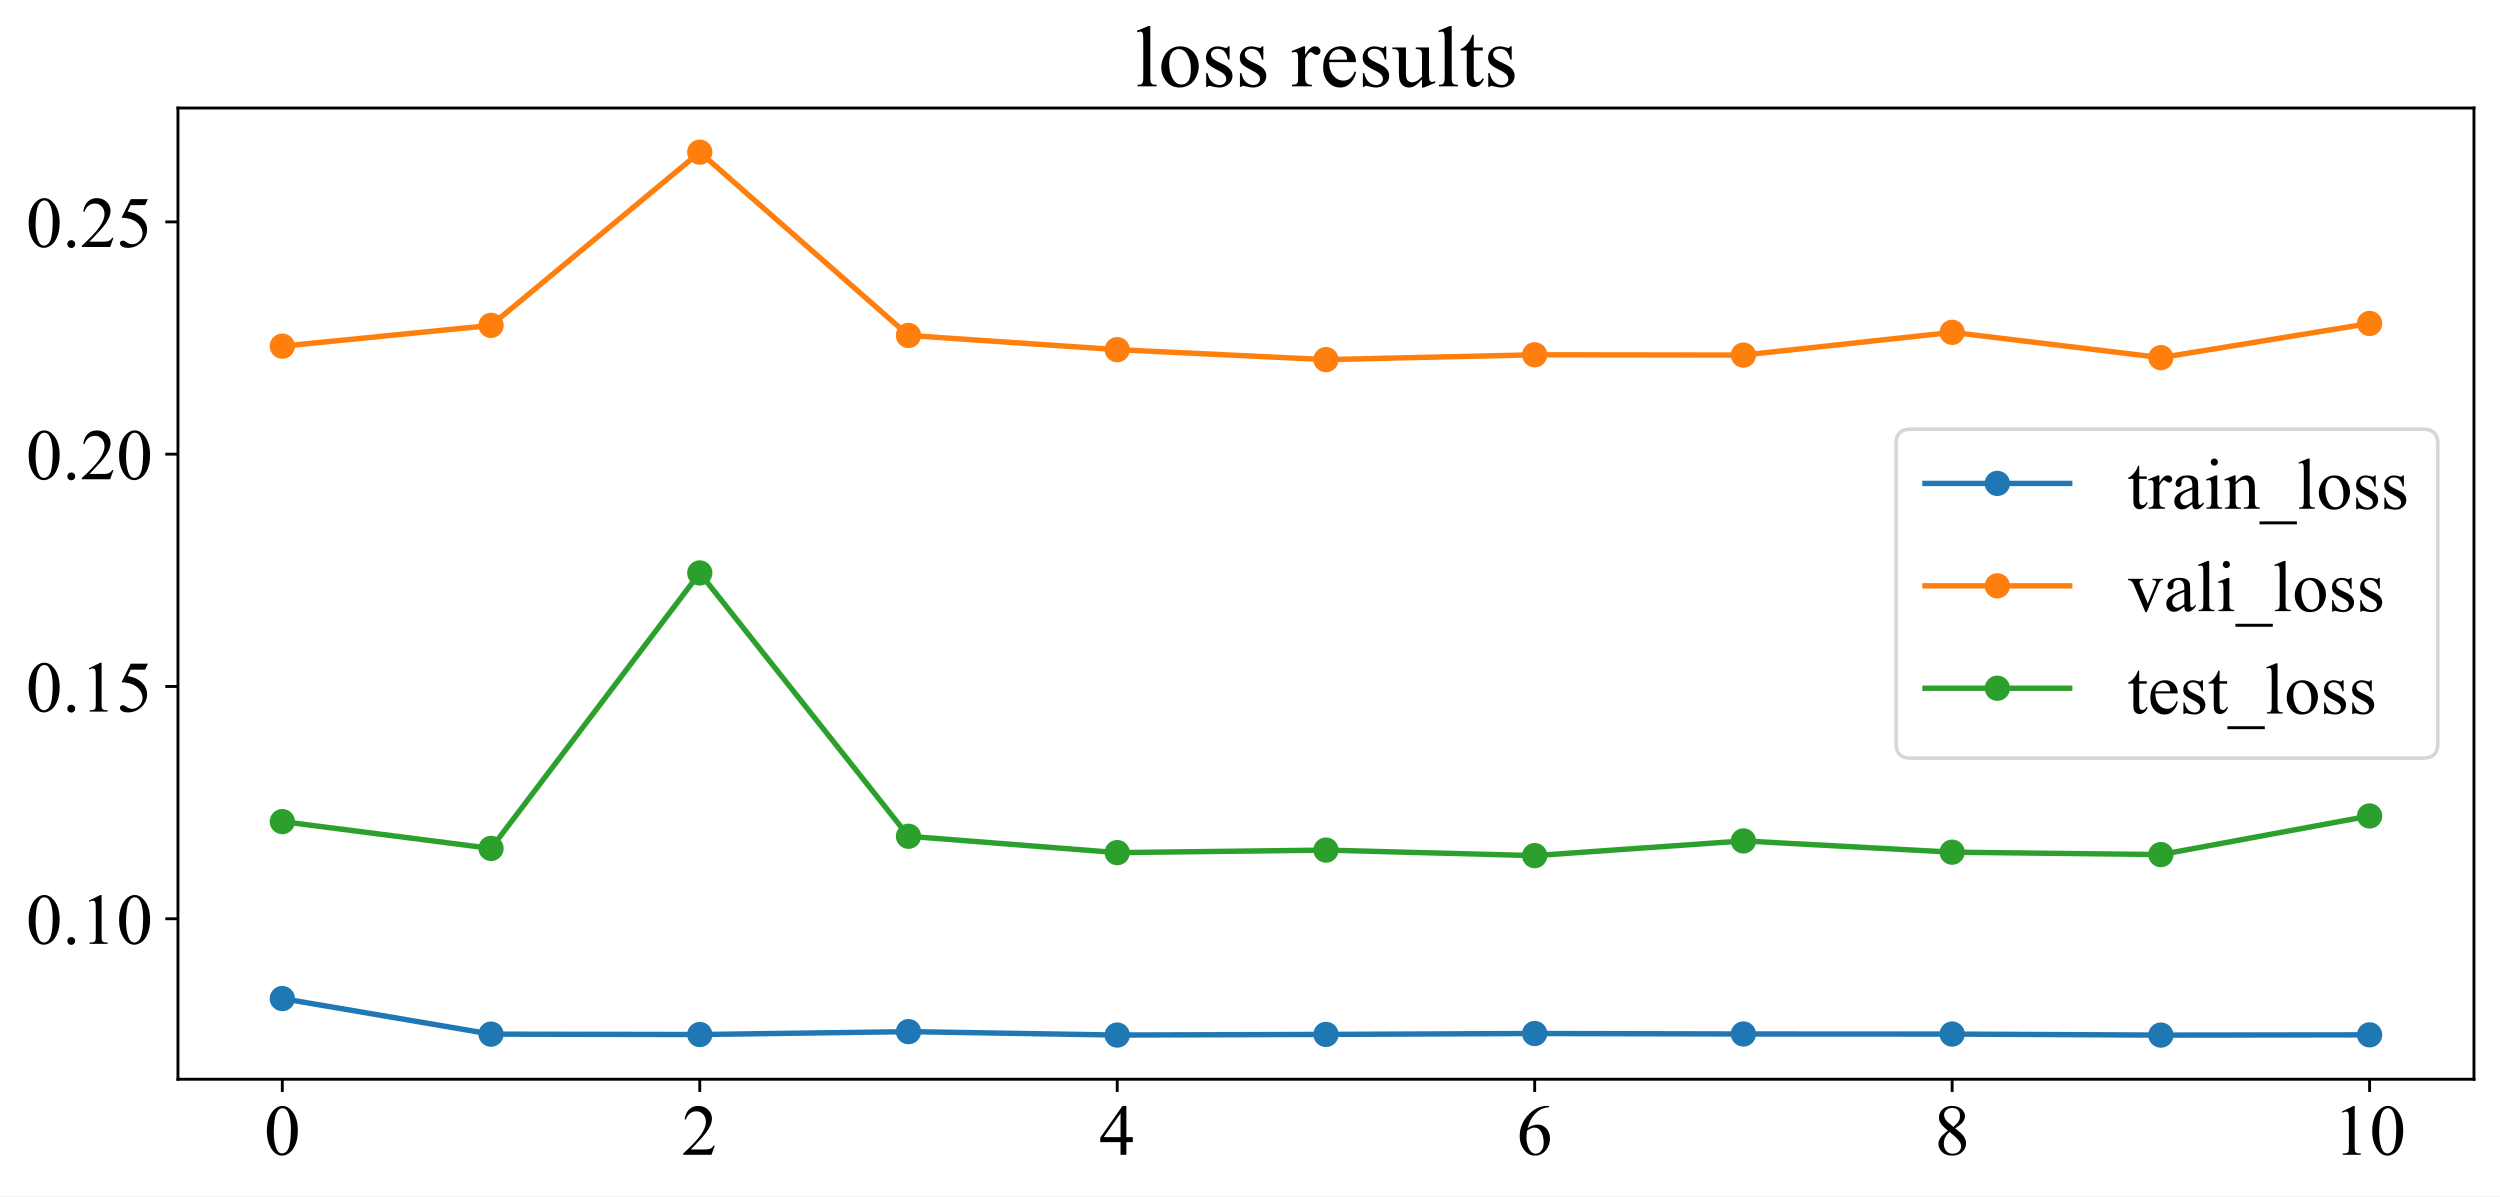
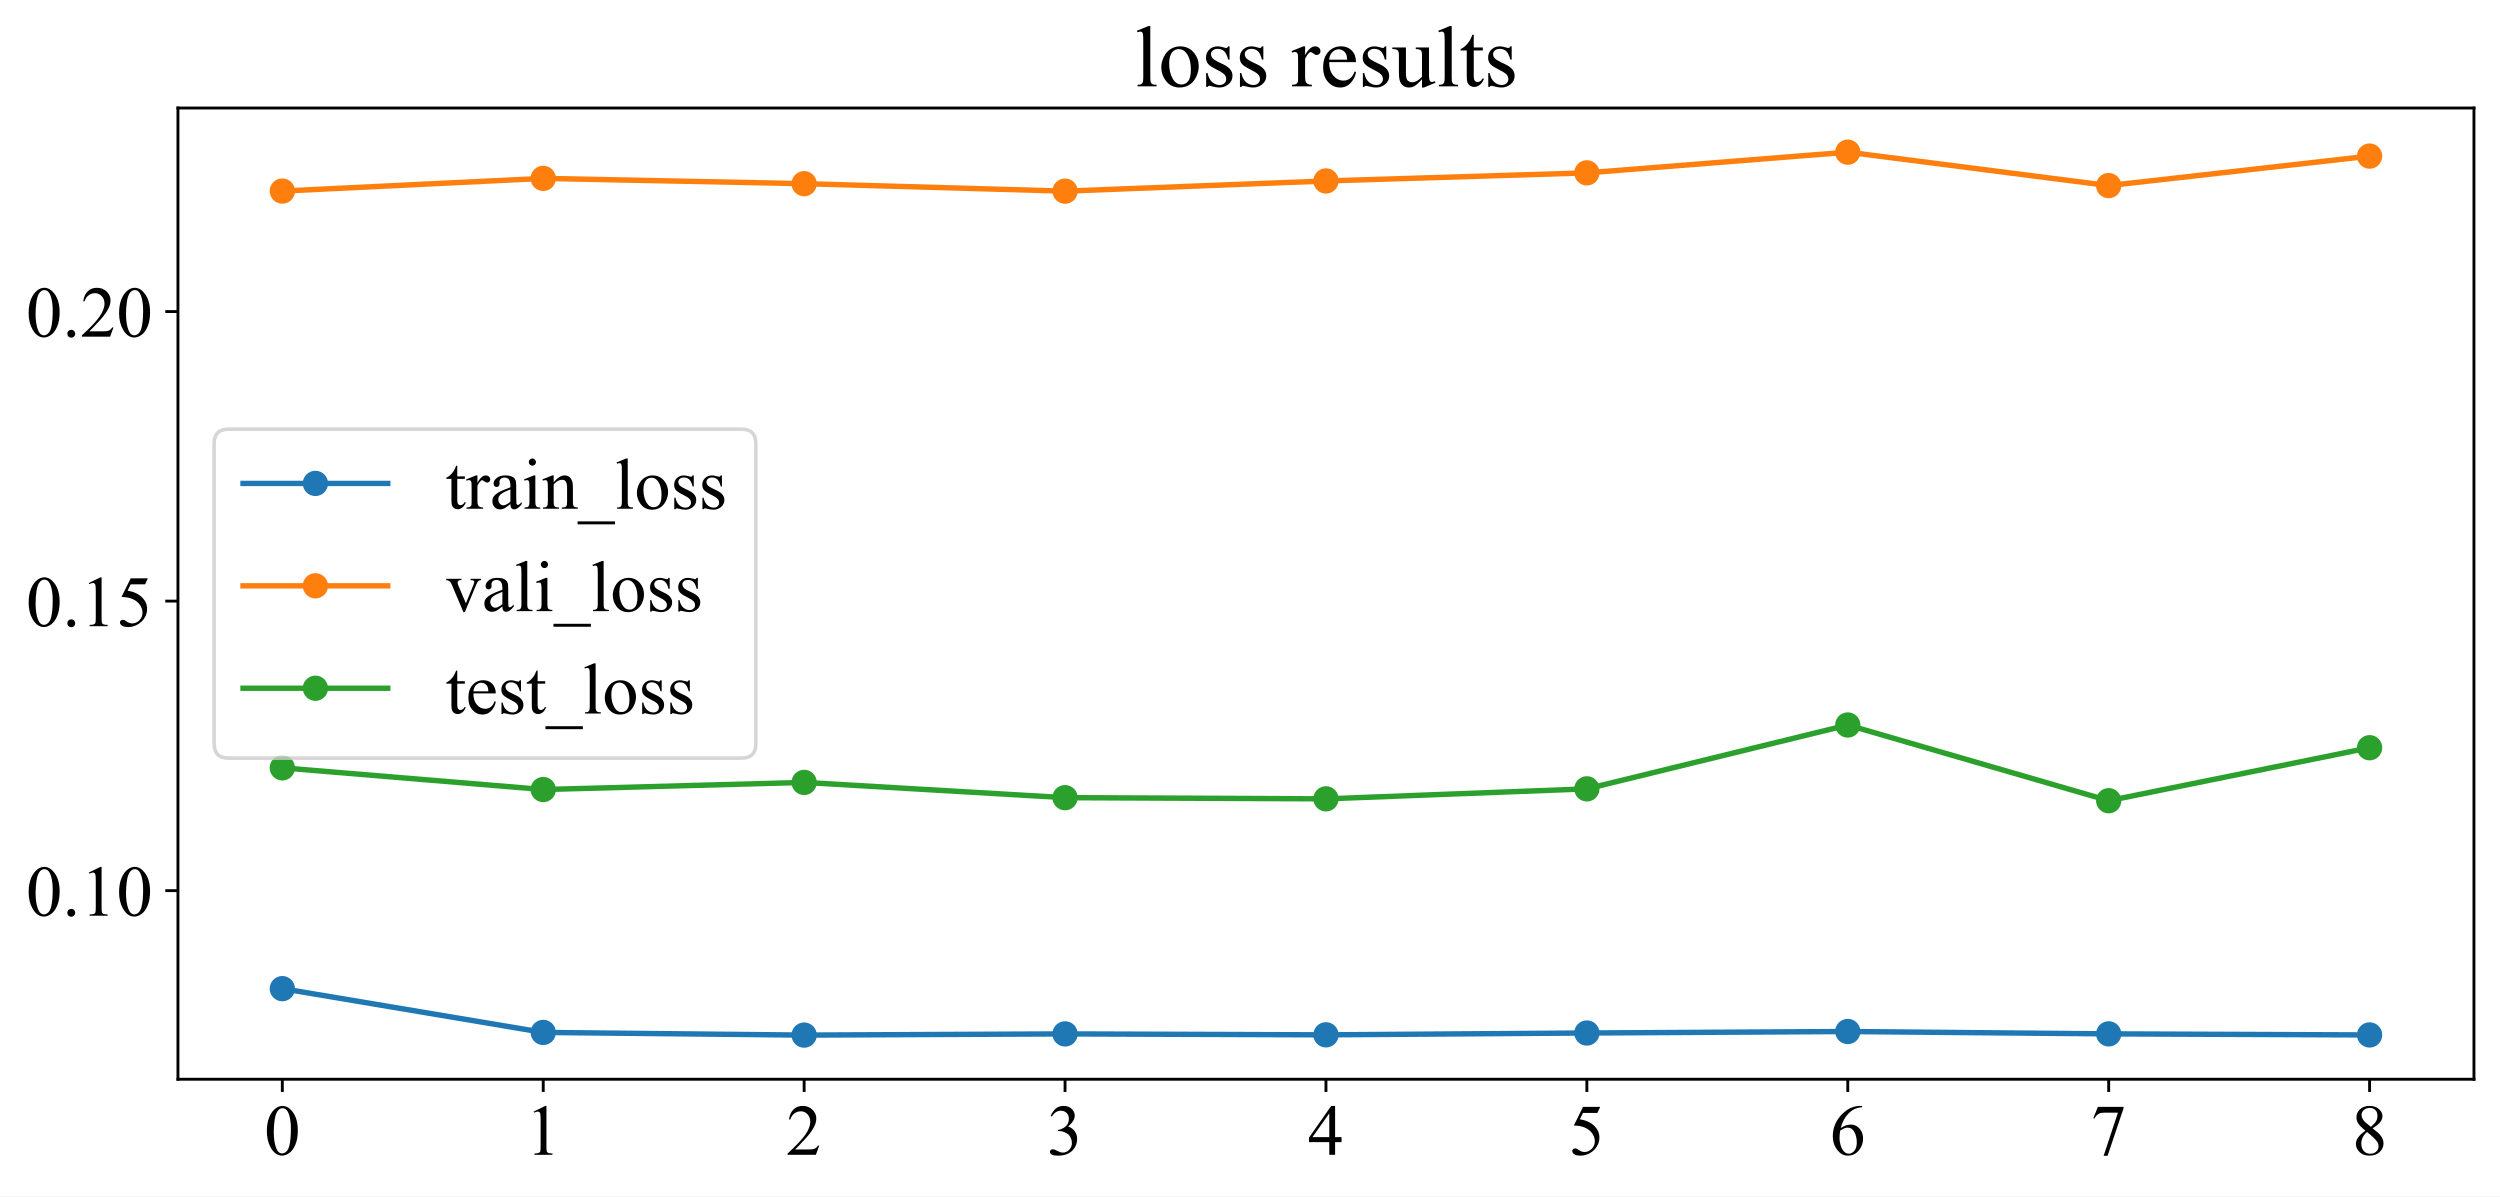
<svg xmlns="http://www.w3.org/2000/svg" xmlns:xlink="http://www.w3.org/1999/xlink" width="691.19pt" height="330.751pt" viewBox="0 0 691.19 330.751" version="1.1">
  <defs>
    <style type="text/css">*{stroke-linejoin: round; stroke-linecap: butt}</style>
  </defs>
  <g id="figure_1">
    <g id="patch_1">
      <path d="M 0 330.751  L 691.19 330.751  L 691.19 0  L 0 0  z " style="fill: #ffffff" />
    </g>
    <g id="axes_1">
      <g id="patch_2">
        <path d="M 49.2 298.385  L 683.99 298.385  L 683.99 29.865  L 49.2 29.865  z " style="fill: #ffffff" />
      </g>
      <g id="matplotlib.axis_1">
        <g id="xtick_1">
          <g id="line2d_1">
            <defs>
-               <path id="m9585c6b506" d="M 0 0  L 0 3.5  " style="stroke: #000000; stroke-width: 0.8" />
+               <path id="m16cbcb6957" d="M 0 0  L 0 3.5  " style="stroke: #000000; stroke-width: 0.8" />
            </defs>
            <g>
-               <use xlink:href="#m9585c6b506" x="78.054" y="298.385" style="stroke: #000000; stroke-width: 0.8" />
+               <use xlink:href="#m16cbcb6957" x="78.054" y="298.385" style="stroke: #000000; stroke-width: 0.8" />
            </g>
          </g>
          <g id="text_1">
            <g transform="translate(73.05409 319.2725) scale(0.2 -0.2)">
              <defs>
                <path id="TimesNewRomanPSMT-30" d="M 231 2094  Q 231 2819 450 3342  Q 669 3866 1031 4122  Q 1313 4325 1613 4325  Q 2100 4325 2488 3828  Q 2972 3213 2972 2159  Q 2972 1422 2759 906  Q 2547 391 2217 158  Q 1888 -75 1581 -75  Q 975 -75 572 641  Q 231 1244 231 2094  z M 844 2016  Q 844 1141 1059 588  Q 1238 122 1591 122  Q 1759 122 1940 273  Q 2122 425 2216 781  Q 2359 1319 2359 2297  Q 2359 3022 2209 3506  Q 2097 3866 1919 4016  Q 1791 4119 1609 4119  Q 1397 4119 1231 3928  Q 1006 3669 925 3112  Q 844 2556 844 2016  z " transform="scale(0.015625)" />
              </defs>
              <use xlink:href="#TimesNewRomanPSMT-30" />
            </g>
          </g>
        </g>
        <g id="xtick_2">
          <g id="line2d_2">
            <g>
-               <use xlink:href="#m9585c6b506" x="193.47" y="298.385" style="stroke: #000000; stroke-width: 0.8" />
+               <use xlink:href="#m16cbcb6957" x="150.189" y="298.385" style="stroke: #000000; stroke-width: 0.8" />
            </g>
          </g>
          <g id="text_2">
-             <g transform="translate(188.4705 319.2725) scale(0.2 -0.2)">
-               <defs>
-                 <path id="TimesNewRomanPSMT-32" d="M 2934 816  L 2638 0  L 138 0  L 138 116  Q 1241 1122 1691 1759  Q 2141 2397 2141 2925  Q 2141 3328 1894 3587  Q 1647 3847 1303 3847  Q 991 3847 742 3664  Q 494 3481 375 3128  L 259 3128  Q 338 3706 661 4015  Q 984 4325 1469 4325  Q 1984 4325 2329 3994  Q 2675 3663 2675 3213  Q 2675 2891 2525 2569  Q 2294 2063 1775 1497  Q 997 647 803 472  L 1909 472  Q 2247 472 2383 497  Q 2519 522 2628 598  Q 2738 675 2819 816  L 2934 816  z " transform="scale(0.015625)" />
-               </defs>
-               <use xlink:href="#TimesNewRomanPSMT-32" />
+             <g transform="translate(145.1893 319.2725) scale(0.2 -0.2)">
+               <defs>
+                 <path id="TimesNewRomanPSMT-31" d="M 750 3822  L 1781 4325  L 1884 4325  L 1884 747  Q 1884 391 1914 303  Q 1944 216 2037 169  Q 2131 122 2419 116  L 2419 0  L 825 0  L 825 116  Q 1125 122 1212 167  Q 1300 213 1334 289  Q 1369 366 1369 747  L 1369 3034  Q 1369 3497 1338 3628  Q 1316 3728 1258 3775  Q 1200 3822 1119 3822  Q 1003 3822 797 3725  L 750 3822  z " transform="scale(0.015625)" />
+               </defs>
+               <use xlink:href="#TimesNewRomanPSMT-31" />
            </g>
          </g>
        </g>
        <g id="xtick_3">
          <g id="line2d_3">
            <g>
-               <use xlink:href="#m9585c6b506" x="308.887" y="298.385" style="stroke: #000000; stroke-width: 0.8" />
+               <use xlink:href="#m16cbcb6957" x="222.325" y="298.385" style="stroke: #000000; stroke-width: 0.8" />
            </g>
          </g>
          <g id="text_3">
-             <g transform="translate(303.8868 319.2725) scale(0.2 -0.2)">
-               <defs>
-                 <path id="TimesNewRomanPSMT-34" d="M 2978 1563  L 2978 1119  L 2409 1119  L 2409 0  L 1894 0  L 1894 1119  L 100 1119  L 100 1519  L 2066 4325  L 2409 4325  L 2409 1563  L 2978 1563  z M 1894 1563  L 1894 3666  L 406 1563  L 1894 1563  z " transform="scale(0.015625)" />
-               </defs>
-               <use xlink:href="#TimesNewRomanPSMT-34" />
+             <g transform="translate(217.3245 319.2725) scale(0.2 -0.2)">
+               <defs>
+                 <path id="TimesNewRomanPSMT-32" d="M 2934 816  L 2638 0  L 138 0  L 138 116  Q 1241 1122 1691 1759  Q 2141 2397 2141 2925  Q 2141 3328 1894 3587  Q 1647 3847 1303 3847  Q 991 3847 742 3664  Q 494 3481 375 3128  L 259 3128  Q 338 3706 661 4015  Q 984 4325 1469 4325  Q 1984 4325 2329 3994  Q 2675 3663 2675 3213  Q 2675 2891 2525 2569  Q 2294 2063 1775 1497  Q 997 647 803 472  L 1909 472  Q 2247 472 2383 497  Q 2519 522 2628 598  Q 2738 675 2819 816  L 2934 816  z " transform="scale(0.015625)" />
+               </defs>
+               <use xlink:href="#TimesNewRomanPSMT-32" />
            </g>
          </g>
        </g>
        <g id="xtick_4">
          <g id="line2d_4">
            <g>
-               <use xlink:href="#m9585c6b506" x="424.303" y="298.385" style="stroke: #000000; stroke-width: 0.8" />
+               <use xlink:href="#m16cbcb6957" x="294.46" y="298.385" style="stroke: #000000; stroke-width: 0.8" />
            </g>
          </g>
          <g id="text_4">
-             <g transform="translate(419.3032 319.2725) scale(0.2 -0.2)">
-               <defs>
-                 <path id="TimesNewRomanPSMT-36" d="M 2869 4325  L 2869 4209  Q 2456 4169 2195 4045  Q 1934 3922 1679 3669  Q 1425 3416 1258 3105  Q 1091 2794 978 2366  Q 1428 2675 1881 2675  Q 2316 2675 2634 2325  Q 2953 1975 2953 1425  Q 2953 894 2631 456  Q 2244 -75 1606 -75  Q 1172 -75 869 213  Q 275 772 275 1663  Q 275 2231 503 2743  Q 731 3256 1154 3653  Q 1578 4050 1965 4187  Q 2353 4325 2688 4325  L 2869 4325  z M 925 2138  Q 869 1716 869 1456  Q 869 1156 980 804  Q 1091 453 1309 247  Q 1469 100 1697 100  Q 1969 100 2183 356  Q 2397 613 2397 1088  Q 2397 1622 2184 2012  Q 1972 2403 1581 2403  Q 1463 2403 1327 2353  Q 1191 2303 925 2138  z " transform="scale(0.015625)" />
-               </defs>
-               <use xlink:href="#TimesNewRomanPSMT-36" />
+             <g transform="translate(289.4598 319.2725) scale(0.2 -0.2)">
+               <defs>
+                 <path id="TimesNewRomanPSMT-33" d="M 325 3431  Q 506 3859 782 4092  Q 1059 4325 1472 4325  Q 1981 4325 2253 3994  Q 2459 3747 2459 3466  Q 2459 3003 1878 2509  Q 2269 2356 2469 2072  Q 2669 1788 2669 1403  Q 2669 853 2319 450  Q 1863 -75 997 -75  Q 569 -75 414 31  Q 259 138 259 259  Q 259 350 332 419  Q 406 488 509 488  Q 588 488 669 463  Q 722 447 909 348  Q 1097 250 1169 231  Q 1284 197 1416 197  Q 1734 197 1970 444  Q 2206 691 2206 1028  Q 2206 1275 2097 1509  Q 2016 1684 1919 1775  Q 1784 1900 1550 2001  Q 1316 2103 1072 2103  L 972 2103  L 972 2197  Q 1219 2228 1467 2375  Q 1716 2522 1828 2728  Q 1941 2934 1941 3181  Q 1941 3503 1739 3701  Q 1538 3900 1238 3900  Q 753 3900 428 3381  L 325 3431  z " transform="scale(0.015625)" />
+               </defs>
+               <use xlink:href="#TimesNewRomanPSMT-33" />
            </g>
          </g>
        </g>
        <g id="xtick_5">
          <g id="line2d_5">
            <g>
-               <use xlink:href="#m9585c6b506" x="539.72" y="298.385" style="stroke: #000000; stroke-width: 0.8" />
+               <use xlink:href="#m16cbcb6957" x="366.595" y="298.385" style="stroke: #000000; stroke-width: 0.8" />
            </g>
          </g>
          <g id="text_5">
-             <g transform="translate(534.7195 319.2725) scale(0.2 -0.2)">
-               <defs>
-                 <path id="TimesNewRomanPSMT-38" d="M 1228 2134  Q 725 2547 579 2797  Q 434 3047 434 3316  Q 434 3728 753 4026  Q 1072 4325 1600 4325  Q 2113 4325 2425 4047  Q 2738 3769 2738 3413  Q 2738 3175 2569 2928  Q 2400 2681 1866 2347  Q 2416 1922 2594 1678  Q 2831 1359 2831 1006  Q 2831 559 2490 242  Q 2150 -75 1597 -75  Q 994 -75 656 303  Q 388 606 388 966  Q 388 1247 577 1523  Q 766 1800 1228 2134  z M 1719 2469  Q 2094 2806 2194 3001  Q 2294 3197 2294 3444  Q 2294 3772 2109 3958  Q 1925 4144 1606 4144  Q 1288 4144 1088 3959  Q 888 3775 888 3528  Q 888 3366 970 3203  Q 1053 3041 1206 2894  L 1719 2469  z M 1375 2016  Q 1116 1797 991 1539  Q 866 1281 866 981  Q 866 578 1086 336  Q 1306 94 1647 94  Q 1984 94 2187 284  Q 2391 475 2391 747  Q 2391 972 2272 1150  Q 2050 1481 1375 2016  z " transform="scale(0.015625)" />
-               </defs>
-               <use xlink:href="#TimesNewRomanPSMT-38" />
+             <g transform="translate(361.595 319.2725) scale(0.2 -0.2)">
+               <defs>
+                 <path id="TimesNewRomanPSMT-34" d="M 2978 1563  L 2978 1119  L 2409 1119  L 2409 0  L 1894 0  L 1894 1119  L 100 1119  L 100 1519  L 2066 4325  L 2409 4325  L 2409 1563  L 2978 1563  z M 1894 1563  L 1894 3666  L 406 1563  L 1894 1563  z " transform="scale(0.015625)" />
+               </defs>
+               <use xlink:href="#TimesNewRomanPSMT-34" />
            </g>
          </g>
        </g>
        <g id="xtick_6">
          <g id="line2d_6">
            <g>
-               <use xlink:href="#m9585c6b506" x="655.136" y="298.385" style="stroke: #000000; stroke-width: 0.8" />
+               <use xlink:href="#m16cbcb6957" x="438.73" y="298.385" style="stroke: #000000; stroke-width: 0.8" />
            </g>
          </g>
          <g id="text_6">
-             <g transform="translate(645.1359 319.2725) scale(0.2 -0.2)">
-               <defs>
-                 <path id="TimesNewRomanPSMT-31" d="M 750 3822  L 1781 4325  L 1884 4325  L 1884 747  Q 1884 391 1914 303  Q 1944 216 2037 169  Q 2131 122 2419 116  L 2419 0  L 825 0  L 825 116  Q 1125 122 1212 167  Q 1300 213 1334 289  Q 1369 366 1369 747  L 1369 3034  Q 1369 3497 1338 3628  Q 1316 3728 1258 3775  Q 1200 3822 1119 3822  Q 1003 3822 797 3725  L 750 3822  z " transform="scale(0.015625)" />
-               </defs>
-               <use xlink:href="#TimesNewRomanPSMT-31" />
-               <use xlink:href="#TimesNewRomanPSMT-30" x="50" />
+             <g transform="translate(433.7302 319.2725) scale(0.2 -0.2)">
+               <defs>
+                 <path id="TimesNewRomanPSMT-35" d="M 2778 4238  L 2534 3706  L 1259 3706  L 981 3138  Q 1809 3016 2294 2522  Q 2709 2097 2709 1522  Q 2709 1188 2573 903  Q 2438 619 2231 419  Q 2025 219 1772 97  Q 1413 -75 1034 -75  Q 653 -75 479 54  Q 306 184 306 341  Q 306 428 378 495  Q 450 563 559 563  Q 641 563 702 538  Q 763 513 909 409  Q 1144 247 1384 247  Q 1750 247 2026 523  Q 2303 800 2303 1197  Q 2303 1581 2056 1914  Q 1809 2247 1375 2428  Q 1034 2569 447 2591  L 1259 4238  L 2778 4238  z " transform="scale(0.015625)" />
+               </defs>
+               <use xlink:href="#TimesNewRomanPSMT-35" />
+             </g>
+           </g>
+         </g>
+         <g id="xtick_7">
+           <g id="line2d_7">
+             <g>
+               <use xlink:href="#m16cbcb6957" x="510.865" y="298.385" style="stroke: #000000; stroke-width: 0.8" />
+             </g>
+           </g>
+           <g id="text_7">
+             <g transform="translate(505.8655 319.2725) scale(0.2 -0.2)">
+               <defs>
+                 <path id="TimesNewRomanPSMT-36" d="M 2869 4325  L 2869 4209  Q 2456 4169 2195 4045  Q 1934 3922 1679 3669  Q 1425 3416 1258 3105  Q 1091 2794 978 2366  Q 1428 2675 1881 2675  Q 2316 2675 2634 2325  Q 2953 1975 2953 1425  Q 2953 894 2631 456  Q 2244 -75 1606 -75  Q 1172 -75 869 213  Q 275 772 275 1663  Q 275 2231 503 2743  Q 731 3256 1154 3653  Q 1578 4050 1965 4187  Q 2353 4325 2688 4325  L 2869 4325  z M 925 2138  Q 869 1716 869 1456  Q 869 1156 980 804  Q 1091 453 1309 247  Q 1469 100 1697 100  Q 1969 100 2183 356  Q 2397 613 2397 1088  Q 2397 1622 2184 2012  Q 1972 2403 1581 2403  Q 1463 2403 1327 2353  Q 1191 2303 925 2138  z " transform="scale(0.015625)" />
+               </defs>
+               <use xlink:href="#TimesNewRomanPSMT-36" />
+             </g>
+           </g>
+         </g>
+         <g id="xtick_8">
+           <g id="line2d_8">
+             <g>
+               <use xlink:href="#m16cbcb6957" x="583.001" y="298.385" style="stroke: #000000; stroke-width: 0.8" />
+             </g>
+           </g>
+           <g id="text_8">
+             <g transform="translate(578.0007 319.2725) scale(0.2 -0.2)">
+               <defs>
+                 <path id="TimesNewRomanPSMT-37" d="M 644 4238  L 2916 4238  L 2916 4119  L 1503 -88  L 1153 -88  L 2419 3728  L 1253 3728  Q 900 3728 750 3644  Q 488 3500 328 3200  L 238 3234  L 644 4238  z " transform="scale(0.015625)" />
+               </defs>
+               <use xlink:href="#TimesNewRomanPSMT-37" />
+             </g>
+           </g>
+         </g>
+         <g id="xtick_9">
+           <g id="line2d_9">
+             <g>
+               <use xlink:href="#m16cbcb6957" x="655.136" y="298.385" style="stroke: #000000; stroke-width: 0.8" />
+             </g>
+           </g>
+           <g id="text_9">
+             <g transform="translate(650.1359 319.2725) scale(0.2 -0.2)">
+               <defs>
+                 <path id="TimesNewRomanPSMT-38" d="M 1228 2134  Q 725 2547 579 2797  Q 434 3047 434 3316  Q 434 3728 753 4026  Q 1072 4325 1600 4325  Q 2113 4325 2425 4047  Q 2738 3769 2738 3413  Q 2738 3175 2569 2928  Q 2400 2681 1866 2347  Q 2416 1922 2594 1678  Q 2831 1359 2831 1006  Q 2831 559 2490 242  Q 2150 -75 1597 -75  Q 994 -75 656 303  Q 388 606 388 966  Q 388 1247 577 1523  Q 766 1800 1228 2134  z M 1719 2469  Q 2094 2806 2194 3001  Q 2294 3197 2294 3444  Q 2294 3772 2109 3958  Q 1925 4144 1606 4144  Q 1288 4144 1088 3959  Q 888 3775 888 3528  Q 888 3366 970 3203  Q 1053 3041 1206 2894  L 1719 2469  z M 1375 2016  Q 1116 1797 991 1539  Q 866 1281 866 981  Q 866 578 1086 336  Q 1306 94 1647 94  Q 1984 94 2187 284  Q 2391 475 2391 747  Q 2391 972 2272 1150  Q 2050 1481 1375 2016  z " transform="scale(0.015625)" />
+               </defs>
+               <use xlink:href="#TimesNewRomanPSMT-38" />
            </g>
          </g>
        </g>
      </g>
      <g id="matplotlib.axis_2">
        <g id="ytick_1">
-           <g id="line2d_7">
+           <g id="line2d_10">
            <defs>
-               <path id="m2efbd6ea29" d="M 0 0  L -3.5 0  " style="stroke: #000000; stroke-width: 0.8" />
+               <path id="m57be40e857" d="M 0 0  L -3.5 0  " style="stroke: #000000; stroke-width: 0.8" />
            </defs>
            <g>
-               <use xlink:href="#m2efbd6ea29" x="49.2" y="254.013" style="stroke: #000000; stroke-width: 0.8" />
-             </g>
-           </g>
-           <g id="text_7">
-             <g transform="translate(7.2 260.9569) scale(0.2 -0.2)">
+               <use xlink:href="#m57be40e857" x="49.2" y="246.238" style="stroke: #000000; stroke-width: 0.8" />
+             </g>
+           </g>
+           <g id="text_10">
+             <g transform="translate(7.2 253.182) scale(0.2 -0.2)">
              <defs>
                <path id="TimesNewRomanPSMT-2e" d="M 800 606  Q 947 606 1047 504  Q 1147 403 1147 259  Q 1147 116 1045 14  Q 944 -88 800 -88  Q 656 -88 554 14  Q 453 116 453 259  Q 453 406 554 506  Q 656 606 800 606  z " transform="scale(0.015625)" />
              </defs>
              <use xlink:href="#TimesNewRomanPSMT-30" />
              <use xlink:href="#TimesNewRomanPSMT-2e" x="50" />
              <use xlink:href="#TimesNewRomanPSMT-31" x="75" />
              <use xlink:href="#TimesNewRomanPSMT-30" x="125" />
            </g>
          </g>
        </g>
        <g id="ytick_2">
-           <g id="line2d_8">
-             <g>
-               <use xlink:href="#m2efbd6ea29" x="49.2" y="189.791" style="stroke: #000000; stroke-width: 0.8" />
-             </g>
-           </g>
-           <g id="text_8">
-             <g transform="translate(7.2 196.7352) scale(0.2 -0.2)">
-               <defs>
-                 <path id="TimesNewRomanPSMT-35" d="M 2778 4238  L 2534 3706  L 1259 3706  L 981 3138  Q 1809 3016 2294 2522  Q 2709 2097 2709 1522  Q 2709 1188 2573 903  Q 2438 619 2231 419  Q 2025 219 1772 97  Q 1413 -75 1034 -75  Q 653 -75 479 54  Q 306 184 306 341  Q 306 428 378 495  Q 450 563 559 563  Q 641 563 702 538  Q 763 513 909 409  Q 1144 247 1384 247  Q 1750 247 2026 523  Q 2303 800 2303 1197  Q 2303 1581 2056 1914  Q 1809 2247 1375 2428  Q 1034 2569 447 2591  L 1259 4238  L 2778 4238  z " transform="scale(0.015625)" />
-               </defs>
+           <g id="line2d_11">
+             <g>
+               <use xlink:href="#m57be40e857" x="49.2" y="166.187" style="stroke: #000000; stroke-width: 0.8" />
+             </g>
+           </g>
+           <g id="text_11">
+             <g transform="translate(7.2 173.131) scale(0.2 -0.2)">
              <use xlink:href="#TimesNewRomanPSMT-30" />
              <use xlink:href="#TimesNewRomanPSMT-2e" x="50" />
              <use xlink:href="#TimesNewRomanPSMT-31" x="75" />
              <use xlink:href="#TimesNewRomanPSMT-35" x="125" />
            </g>
          </g>
        </g>
        <g id="ytick_3">
-           <g id="line2d_9">
-             <g>
-               <use xlink:href="#m2efbd6ea29" x="49.2" y="125.57" style="stroke: #000000; stroke-width: 0.8" />
-             </g>
-           </g>
-           <g id="text_9">
-             <g transform="translate(7.2 132.5135) scale(0.2 -0.2)">
+           <g id="line2d_12">
+             <g>
+               <use xlink:href="#m57be40e857" x="49.2" y="86.136" style="stroke: #000000; stroke-width: 0.8" />
+             </g>
+           </g>
+           <g id="text_12">
+             <g transform="translate(7.2 93.0799) scale(0.2 -0.2)">
              <use xlink:href="#TimesNewRomanPSMT-30" />
              <use xlink:href="#TimesNewRomanPSMT-2e" x="50" />
              <use xlink:href="#TimesNewRomanPSMT-32" x="75" />
              <use xlink:href="#TimesNewRomanPSMT-30" x="125" />
            </g>
          </g>
        </g>
-         <g id="ytick_4">
-           <g id="line2d_10">
-             <g>
-               <use xlink:href="#m2efbd6ea29" x="49.2" y="61.348" style="stroke: #000000; stroke-width: 0.8" />
-             </g>
-           </g>
-           <g id="text_10">
-             <g transform="translate(7.2 68.29173) scale(0.2 -0.2)">
-               <use xlink:href="#TimesNewRomanPSMT-30" />
-               <use xlink:href="#TimesNewRomanPSMT-2e" x="50" />
-               <use xlink:href="#TimesNewRomanPSMT-32" x="75" />
-               <use xlink:href="#TimesNewRomanPSMT-35" x="125" />
-             </g>
-           </g>
-         </g>
-       </g>
-       <g id="line2d_11">
-         <path d="M 78.054 276.083  L 135.762 285.916  L 193.47 286.024  L 251.179 285.223  L 308.887 286.166  L 366.595 285.99  L 424.303 285.74  L 482.011 285.873  L 539.72 285.898  L 597.428 286.18  L 655.136 286.111  " clip-path="url(#p43fb06b957)" style="fill: none; stroke: #1f77b4; stroke-width: 1.5; stroke-linecap: square" />
+       </g>
+       <g id="line2d_13">
+         <path d="M 78.054 273.338  L 150.189 285.443  L 222.325 286.18  L 294.46 285.849  L 366.595 286.108  L 438.73 285.599  L 510.865 285.188  L 583.001 285.84  L 655.136 286.137  " clip-path="url(#pd18b16b8da)" style="fill: none; stroke: #1f77b4; stroke-width: 1.5; stroke-linecap: square" />
        <defs>
-           <path id="m09972850a5" d="M 0 3  C 0.796 3 1.559 2.684 2.121 2.121  C 2.684 1.559 3 0.796 3 0  C 3 -0.796 2.684 -1.559 2.121 -2.121  C 1.559 -2.684 0.796 -3 0 -3  C -0.796 -3 -1.559 -2.684 -2.121 -2.121  C -2.684 -1.559 -3 -0.796 -3 0  C -3 0.796 -2.684 1.559 -2.121 2.121  C -1.559 2.684 -0.796 3 0 3  z " style="stroke: #1f77b4" />
+           <path id="m2931d726f0" d="M 0 3  C 0.796 3 1.559 2.684 2.121 2.121  C 2.684 1.559 3 0.796 3 0  C 3 -0.796 2.684 -1.559 2.121 -2.121  C 1.559 -2.684 0.796 -3 0 -3  C -0.796 -3 -1.559 -2.684 -2.121 -2.121  C -2.684 -1.559 -3 -0.796 -3 0  C -3 0.796 -2.684 1.559 -2.121 2.121  C -1.559 2.684 -0.796 3 0 3  z " style="stroke: #1f77b4" />
        </defs>
-         <g clip-path="url(#p43fb06b957)">
-           <use xlink:href="#m09972850a5" x="78.054" y="276.083" style="fill: #1f77b4; stroke: #1f77b4" />
-           <use xlink:href="#m09972850a5" x="135.762" y="285.916" style="fill: #1f77b4; stroke: #1f77b4" />
-           <use xlink:href="#m09972850a5" x="193.47" y="286.024" style="fill: #1f77b4; stroke: #1f77b4" />
-           <use xlink:href="#m09972850a5" x="251.179" y="285.223" style="fill: #1f77b4; stroke: #1f77b4" />
-           <use xlink:href="#m09972850a5" x="308.887" y="286.166" style="fill: #1f77b4; stroke: #1f77b4" />
-           <use xlink:href="#m09972850a5" x="366.595" y="285.99" style="fill: #1f77b4; stroke: #1f77b4" />
-           <use xlink:href="#m09972850a5" x="424.303" y="285.74" style="fill: #1f77b4; stroke: #1f77b4" />
-           <use xlink:href="#m09972850a5" x="482.011" y="285.873" style="fill: #1f77b4; stroke: #1f77b4" />
-           <use xlink:href="#m09972850a5" x="539.72" y="285.898" style="fill: #1f77b4; stroke: #1f77b4" />
-           <use xlink:href="#m09972850a5" x="597.428" y="286.18" style="fill: #1f77b4; stroke: #1f77b4" />
-           <use xlink:href="#m09972850a5" x="655.136" y="286.111" style="fill: #1f77b4; stroke: #1f77b4" />
-         </g>
-       </g>
-       <g id="line2d_12">
-         <path d="M 78.054 95.709  L 135.762 89.959  L 193.47 42.07  L 251.179 92.741  L 308.887 96.675  L 366.595 99.424  L 424.303 98.09  L 482.011 98.171  L 539.72 91.884  L 597.428 98.877  L 655.136 89.426  " clip-path="url(#p43fb06b957)" style="fill: none; stroke: #ff7f0e; stroke-width: 1.5; stroke-linecap: square" />
+         <g clip-path="url(#pd18b16b8da)">
+           <use xlink:href="#m2931d726f0" x="78.054" y="273.338" style="fill: #1f77b4; stroke: #1f77b4" />
+           <use xlink:href="#m2931d726f0" x="150.189" y="285.443" style="fill: #1f77b4; stroke: #1f77b4" />
+           <use xlink:href="#m2931d726f0" x="222.325" y="286.18" style="fill: #1f77b4; stroke: #1f77b4" />
+           <use xlink:href="#m2931d726f0" x="294.46" y="285.849" style="fill: #1f77b4; stroke: #1f77b4" />
+           <use xlink:href="#m2931d726f0" x="366.595" y="286.108" style="fill: #1f77b4; stroke: #1f77b4" />
+           <use xlink:href="#m2931d726f0" x="438.73" y="285.599" style="fill: #1f77b4; stroke: #1f77b4" />
+           <use xlink:href="#m2931d726f0" x="510.865" y="285.188" style="fill: #1f77b4; stroke: #1f77b4" />
+           <use xlink:href="#m2931d726f0" x="583.001" y="285.84" style="fill: #1f77b4; stroke: #1f77b4" />
+           <use xlink:href="#m2931d726f0" x="655.136" y="286.137" style="fill: #1f77b4; stroke: #1f77b4" />
+         </g>
+       </g>
+       <g id="line2d_14">
+         <path d="M 78.054 52.826  L 150.189 49.319  L 222.325 50.783  L 294.46 52.85  L 366.595 50.03  L 438.73 47.789  L 510.865 42.07  L 583.001 51.313  L 655.136 43.152  " clip-path="url(#pd18b16b8da)" style="fill: none; stroke: #ff7f0e; stroke-width: 1.5; stroke-linecap: square" />
        <defs>
-           <path id="ma51317500d" d="M 0 3  C 0.796 3 1.559 2.684 2.121 2.121  C 2.684 1.559 3 0.796 3 0  C 3 -0.796 2.684 -1.559 2.121 -2.121  C 1.559 -2.684 0.796 -3 0 -3  C -0.796 -3 -1.559 -2.684 -2.121 -2.121  C -2.684 -1.559 -3 -0.796 -3 0  C -3 0.796 -2.684 1.559 -2.121 2.121  C -1.559 2.684 -0.796 3 0 3  z " style="stroke: #ff7f0e" />
+           <path id="m575e0c540e" d="M 0 3  C 0.796 3 1.559 2.684 2.121 2.121  C 2.684 1.559 3 0.796 3 0  C 3 -0.796 2.684 -1.559 2.121 -2.121  C 1.559 -2.684 0.796 -3 0 -3  C -0.796 -3 -1.559 -2.684 -2.121 -2.121  C -2.684 -1.559 -3 -0.796 -3 0  C -3 0.796 -2.684 1.559 -2.121 2.121  C -1.559 2.684 -0.796 3 0 3  z " style="stroke: #ff7f0e" />
        </defs>
-         <g clip-path="url(#p43fb06b957)">
-           <use xlink:href="#ma51317500d" x="78.054" y="95.709" style="fill: #ff7f0e; stroke: #ff7f0e" />
-           <use xlink:href="#ma51317500d" x="135.762" y="89.959" style="fill: #ff7f0e; stroke: #ff7f0e" />
-           <use xlink:href="#ma51317500d" x="193.47" y="42.07" style="fill: #ff7f0e; stroke: #ff7f0e" />
-           <use xlink:href="#ma51317500d" x="251.179" y="92.741" style="fill: #ff7f0e; stroke: #ff7f0e" />
-           <use xlink:href="#ma51317500d" x="308.887" y="96.675" style="fill: #ff7f0e; stroke: #ff7f0e" />
-           <use xlink:href="#ma51317500d" x="366.595" y="99.424" style="fill: #ff7f0e; stroke: #ff7f0e" />
-           <use xlink:href="#ma51317500d" x="424.303" y="98.09" style="fill: #ff7f0e; stroke: #ff7f0e" />
-           <use xlink:href="#ma51317500d" x="482.011" y="98.171" style="fill: #ff7f0e; stroke: #ff7f0e" />
-           <use xlink:href="#ma51317500d" x="539.72" y="91.884" style="fill: #ff7f0e; stroke: #ff7f0e" />
-           <use xlink:href="#ma51317500d" x="597.428" y="98.877" style="fill: #ff7f0e; stroke: #ff7f0e" />
-           <use xlink:href="#ma51317500d" x="655.136" y="89.426" style="fill: #ff7f0e; stroke: #ff7f0e" />
-         </g>
-       </g>
-       <g id="line2d_13">
-         <path d="M 78.054 227.154  L 135.762 234.568  L 193.47 158.408  L 251.179 231.206  L 308.887 235.728  L 366.595 235.03  L 424.303 236.559  L 482.011 232.493  L 539.72 235.605  L 597.428 236.273  L 655.136 225.593  " clip-path="url(#p43fb06b957)" style="fill: none; stroke: #2ca02c; stroke-width: 1.5; stroke-linecap: square" />
+         <g clip-path="url(#pd18b16b8da)">
+           <use xlink:href="#m575e0c540e" x="78.054" y="52.826" style="fill: #ff7f0e; stroke: #ff7f0e" />
+           <use xlink:href="#m575e0c540e" x="150.189" y="49.319" style="fill: #ff7f0e; stroke: #ff7f0e" />
+           <use xlink:href="#m575e0c540e" x="222.325" y="50.783" style="fill: #ff7f0e; stroke: #ff7f0e" />
+           <use xlink:href="#m575e0c540e" x="294.46" y="52.85" style="fill: #ff7f0e; stroke: #ff7f0e" />
+           <use xlink:href="#m575e0c540e" x="366.595" y="50.03" style="fill: #ff7f0e; stroke: #ff7f0e" />
+           <use xlink:href="#m575e0c540e" x="438.73" y="47.789" style="fill: #ff7f0e; stroke: #ff7f0e" />
+           <use xlink:href="#m575e0c540e" x="510.865" y="42.07" style="fill: #ff7f0e; stroke: #ff7f0e" />
+           <use xlink:href="#m575e0c540e" x="583.001" y="51.313" style="fill: #ff7f0e; stroke: #ff7f0e" />
+           <use xlink:href="#m575e0c540e" x="655.136" y="43.152" style="fill: #ff7f0e; stroke: #ff7f0e" />
+         </g>
+       </g>
+       <g id="line2d_15">
+         <path d="M 78.054 212.291  L 150.189 218.29  L 222.325 216.318  L 294.46 220.537  L 366.595 220.863  L 438.73 218.101  L 510.865 200.445  L 583.001 221.378  L 655.136 206.728  " clip-path="url(#pd18b16b8da)" style="fill: none; stroke: #2ca02c; stroke-width: 1.5; stroke-linecap: square" />
        <defs>
-           <path id="m9f60795227" d="M 0 3  C 0.796 3 1.559 2.684 2.121 2.121  C 2.684 1.559 3 0.796 3 0  C 3 -0.796 2.684 -1.559 2.121 -2.121  C 1.559 -2.684 0.796 -3 0 -3  C -0.796 -3 -1.559 -2.684 -2.121 -2.121  C -2.684 -1.559 -3 -0.796 -3 0  C -3 0.796 -2.684 1.559 -2.121 2.121  C -1.559 2.684 -0.796 3 0 3  z " style="stroke: #2ca02c" />
+           <path id="mb4a9e9a1cd" d="M 0 3  C 0.796 3 1.559 2.684 2.121 2.121  C 2.684 1.559 3 0.796 3 0  C 3 -0.796 2.684 -1.559 2.121 -2.121  C 1.559 -2.684 0.796 -3 0 -3  C -0.796 -3 -1.559 -2.684 -2.121 -2.121  C -2.684 -1.559 -3 -0.796 -3 0  C -3 0.796 -2.684 1.559 -2.121 2.121  C -1.559 2.684 -0.796 3 0 3  z " style="stroke: #2ca02c" />
        </defs>
-         <g clip-path="url(#p43fb06b957)">
-           <use xlink:href="#m9f60795227" x="78.054" y="227.154" style="fill: #2ca02c; stroke: #2ca02c" />
-           <use xlink:href="#m9f60795227" x="135.762" y="234.568" style="fill: #2ca02c; stroke: #2ca02c" />
-           <use xlink:href="#m9f60795227" x="193.47" y="158.408" style="fill: #2ca02c; stroke: #2ca02c" />
-           <use xlink:href="#m9f60795227" x="251.179" y="231.206" style="fill: #2ca02c; stroke: #2ca02c" />
-           <use xlink:href="#m9f60795227" x="308.887" y="235.728" style="fill: #2ca02c; stroke: #2ca02c" />
-           <use xlink:href="#m9f60795227" x="366.595" y="235.03" style="fill: #2ca02c; stroke: #2ca02c" />
-           <use xlink:href="#m9f60795227" x="424.303" y="236.559" style="fill: #2ca02c; stroke: #2ca02c" />
-           <use xlink:href="#m9f60795227" x="482.011" y="232.493" style="fill: #2ca02c; stroke: #2ca02c" />
-           <use xlink:href="#m9f60795227" x="539.72" y="235.605" style="fill: #2ca02c; stroke: #2ca02c" />
-           <use xlink:href="#m9f60795227" x="597.428" y="236.273" style="fill: #2ca02c; stroke: #2ca02c" />
-           <use xlink:href="#m9f60795227" x="655.136" y="225.593" style="fill: #2ca02c; stroke: #2ca02c" />
+         <g clip-path="url(#pd18b16b8da)">
+           <use xlink:href="#mb4a9e9a1cd" x="78.054" y="212.291" style="fill: #2ca02c; stroke: #2ca02c" />
+           <use xlink:href="#mb4a9e9a1cd" x="150.189" y="218.29" style="fill: #2ca02c; stroke: #2ca02c" />
+           <use xlink:href="#mb4a9e9a1cd" x="222.325" y="216.318" style="fill: #2ca02c; stroke: #2ca02c" />
+           <use xlink:href="#mb4a9e9a1cd" x="294.46" y="220.537" style="fill: #2ca02c; stroke: #2ca02c" />
+           <use xlink:href="#mb4a9e9a1cd" x="366.595" y="220.863" style="fill: #2ca02c; stroke: #2ca02c" />
+           <use xlink:href="#mb4a9e9a1cd" x="438.73" y="218.101" style="fill: #2ca02c; stroke: #2ca02c" />
+           <use xlink:href="#mb4a9e9a1cd" x="510.865" y="200.445" style="fill: #2ca02c; stroke: #2ca02c" />
+           <use xlink:href="#mb4a9e9a1cd" x="583.001" y="221.378" style="fill: #2ca02c; stroke: #2ca02c" />
+           <use xlink:href="#mb4a9e9a1cd" x="655.136" y="206.728" style="fill: #2ca02c; stroke: #2ca02c" />
        </g>
      </g>
      <g id="patch_3">
        <path d="M 49.2 298.385  L 49.2 29.865  " style="fill: none; stroke: #000000; stroke-width: 0.8; stroke-linejoin: miter; stroke-linecap: square" />
      </g>
      <g id="patch_4">
        <path d="M 683.99 298.385  L 683.99 29.865  " style="fill: none; stroke: #000000; stroke-width: 0.8; stroke-linejoin: miter; stroke-linecap: square" />
      </g>
      <g id="patch_5">
        <path d="M 49.2 298.385  L 683.99 298.385  " style="fill: none; stroke: #000000; stroke-width: 0.8; stroke-linejoin: miter; stroke-linecap: square" />
      </g>
      <g id="patch_6">
        <path d="M 49.2 29.865  L 683.99 29.865  " style="fill: none; stroke: #000000; stroke-width: 0.8; stroke-linejoin: miter; stroke-linecap: square" />
      </g>
-       <g id="text_11">
+       <g id="text_13">
        <g transform="translate(313.5888 23.865) scale(0.24 -0.24)">
          <defs>
            <path id="TimesNewRomanPSMT-6c" d="M 1184 4444  L 1184 647  Q 1184 378 1223 290  Q 1263 203 1344 158  Q 1425 113 1647 113  L 1647 0  L 244 0  L 244 113  Q 441 113 512 153  Q 584 194 625 287  Q 666 381 666 647  L 666 3247  Q 666 3731 644 3842  Q 622 3953 573 3993  Q 525 4034 450 4034  Q 369 4034 244 3984  L 191 4094  L 1044 4444  L 1184 4444  z " transform="scale(0.015625)" />
            <path id="TimesNewRomanPSMT-6f" d="M 1600 2947  Q 2250 2947 2644 2453  Q 2978 2031 2978 1484  Q 2978 1100 2793 706  Q 2609 313 2286 112  Q 1963 -88 1566 -88  Q 919 -88 538 428  Q 216 863 216 1403  Q 216 1797 411 2186  Q 606 2575 925 2761  Q 1244 2947 1600 2947  z M 1503 2744  Q 1338 2744 1170 2645  Q 1003 2547 900 2300  Q 797 2053 797 1666  Q 797 1041 1045 587  Q 1294 134 1700 134  Q 2003 134 2200 384  Q 2397 634 2397 1244  Q 2397 2006 2069 2444  Q 1847 2744 1503 2744  z " transform="scale(0.015625)" />
            <path id="TimesNewRomanPSMT-73" d="M 2050 2947  L 2050 1972  L 1947 1972  Q 1828 2431 1642 2597  Q 1456 2763 1169 2763  Q 950 2763 815 2647  Q 681 2531 681 2391  Q 681 2216 781 2091  Q 878 1963 1175 1819  L 1631 1597  Q 2266 1288 2266 781  Q 2266 391 1970 151  Q 1675 -88 1309 -88  Q 1047 -88 709 6  Q 606 38 541 38  Q 469 38 428 -44  L 325 -44  L 325 978  L 428 978  Q 516 541 762 319  Q 1009 97 1316 97  Q 1531 97 1667 223  Q 1803 350 1803 528  Q 1803 744 1651 891  Q 1500 1038 1047 1263  Q 594 1488 453 1669  Q 313 1847 313 2119  Q 313 2472 555 2709  Q 797 2947 1181 2947  Q 1350 2947 1591 2875  Q 1750 2828 1803 2828  Q 1853 2828 1881 2850  Q 1909 2872 1947 2947  L 2050 2947  z " transform="scale(0.015625)" />
            <path id="TimesNewRomanPSMT-20" transform="scale(0.015625)" />
            <path id="TimesNewRomanPSMT-72" d="M 1038 2947  L 1038 2303  Q 1397 2947 1775 2947  Q 1947 2947 2059 2842  Q 2172 2738 2172 2600  Q 2172 2478 2090 2393  Q 2009 2309 1897 2309  Q 1788 2309 1652 2417  Q 1516 2525 1450 2525  Q 1394 2525 1328 2463  Q 1188 2334 1038 2041  L 1038 669  Q 1038 431 1097 309  Q 1138 225 1241 169  Q 1344 113 1538 113  L 1538 0  L 72 0  L 72 113  Q 291 113 397 181  Q 475 231 506 341  Q 522 394 522 644  L 522 1753  Q 522 2253 501 2348  Q 481 2444 426 2487  Q 372 2531 291 2531  Q 194 2531 72 2484  L 41 2597  L 906 2947  L 1038 2947  z " transform="scale(0.015625)" />
            <path id="TimesNewRomanPSMT-65" d="M 681 1784  Q 678 1147 991 784  Q 1303 422 1725 422  Q 2006 422 2214 576  Q 2422 731 2563 1106  L 2659 1044  Q 2594 616 2278 264  Q 1963 -88 1488 -88  Q 972 -88 605 314  Q 238 716 238 1394  Q 238 2128 614 2539  Q 991 2950 1559 2950  Q 2041 2950 2350 2633  Q 2659 2316 2659 1784  L 681 1784  z M 681 1966  L 2006 1966  Q 1991 2241 1941 2353  Q 1863 2528 1708 2628  Q 1553 2728 1384 2728  Q 1125 2728 920 2526  Q 716 2325 681 1966  z " transform="scale(0.015625)" />
            <path id="TimesNewRomanPSMT-75" d="M 2709 2863  L 2709 1128  Q 2709 631 2732 520  Q 2756 409 2807 365  Q 2859 322 2928 322  Q 3025 322 3147 375  L 3191 266  L 2334 -88  L 2194 -88  L 2194 519  Q 1825 119 1631 15  Q 1438 -88 1222 -88  Q 981 -88 804 51  Q 628 191 559 409  Q 491 628 491 1028  L 491 2306  Q 491 2509 447 2587  Q 403 2666 317 2708  Q 231 2750 6 2747  L 6 2863  L 1009 2863  L 1009 947  Q 1009 547 1148 422  Q 1288 297 1484 297  Q 1619 297 1789 381  Q 1959 466 2194 703  L 2194 2325  Q 2194 2569 2105 2655  Q 2016 2741 1734 2747  L 1734 2863  L 2709 2863  z " transform="scale(0.015625)" />
            <path id="TimesNewRomanPSMT-74" d="M 1031 3803  L 1031 2863  L 1700 2863  L 1700 2644  L 1031 2644  L 1031 788  Q 1031 509 1111 412  Q 1191 316 1316 316  Q 1419 316 1516 380  Q 1613 444 1666 569  L 1788 569  Q 1678 263 1478 108  Q 1278 -47 1066 -47  Q 922 -47 784 33  Q 647 113 581 261  Q 516 409 516 719  L 516 2644  L 63 2644  L 63 2747  Q 234 2816 414 2980  Q 594 3144 734 3369  Q 806 3488 934 3803  L 1031 3803  z " transform="scale(0.015625)" />
          </defs>
          <use xlink:href="#TimesNewRomanPSMT-6c" />
          <use xlink:href="#TimesNewRomanPSMT-6f" x="27.783" />
          <use xlink:href="#TimesNewRomanPSMT-73" x="77.783" />
          <use xlink:href="#TimesNewRomanPSMT-73" x="116.699" />
          <use xlink:href="#TimesNewRomanPSMT-20" x="155.615" />
          <use xlink:href="#TimesNewRomanPSMT-72" x="180.615" />
          <use xlink:href="#TimesNewRomanPSMT-65" x="213.916" />
          <use xlink:href="#TimesNewRomanPSMT-73" x="258.301" />
          <use xlink:href="#TimesNewRomanPSMT-75" x="297.217" />
          <use xlink:href="#TimesNewRomanPSMT-6c" x="347.217" />
          <use xlink:href="#TimesNewRomanPSMT-74" x="375" />
          <use xlink:href="#TimesNewRomanPSMT-73" x="402.783" />
        </g>
      </g>
      <g id="legend_1">
        <g id="patch_7">
-           <path d="M 528.215 209.598  L 669.99 209.598  Q 673.99 209.598 673.99 205.598  L 673.99 122.652  Q 673.99 118.652 669.99 118.652  L 528.215 118.652  Q 524.215 118.652 524.215 122.652  L 524.215 205.598  Q 524.215 209.598 528.215 209.598  z " style="fill: #ffffff; opacity: 0.8; stroke: #cccccc; stroke-linejoin: miter" />
-         </g>
-         <g id="line2d_14">
-           <path d="M 532.215 133.652  L 552.215 133.652  L 572.215 133.652  " style="fill: none; stroke: #1f77b4; stroke-width: 1.5; stroke-linecap: square" />
+           <path d="M 63.2 209.598  L 204.975 209.598  Q 208.975 209.598 208.975 205.598  L 208.975 122.652  Q 208.975 118.652 204.975 118.652  L 63.2 118.652  Q 59.2 118.652 59.2 122.652  L 59.2 205.598  Q 59.2 209.598 63.2 209.598  z " style="fill: #ffffff; opacity: 0.8; stroke: #cccccc; stroke-linejoin: miter" />
+         </g>
+         <g id="line2d_16">
+           <path d="M 67.2 133.652  L 87.2 133.652  L 107.2 133.652  " style="fill: none; stroke: #1f77b4; stroke-width: 1.5; stroke-linecap: square" />
          <g>
-             <use xlink:href="#m09972850a5" x="552.215" y="133.652" style="fill: #1f77b4; stroke: #1f77b4" />
-           </g>
-         </g>
-         <g id="text_12">
-           <g transform="translate(588.215 140.6516) scale(0.2 -0.2)">
+             <use xlink:href="#m2931d726f0" x="87.2" y="133.652" style="fill: #1f77b4; stroke: #1f77b4" />
+           </g>
+         </g>
+         <g id="text_14">
+           <g transform="translate(123.2 140.6516) scale(0.2 -0.2)">
            <defs>
              <path id="TimesNewRomanPSMT-61" d="M 1822 413  Q 1381 72 1269 19  Q 1100 -59 909 -59  Q 613 -59 420 144  Q 228 347 228 678  Q 228 888 322 1041  Q 450 1253 767 1440  Q 1084 1628 1822 1897  L 1822 2009  Q 1822 2438 1686 2597  Q 1550 2756 1291 2756  Q 1094 2756 978 2650  Q 859 2544 859 2406  L 866 2225  Q 866 2081 792 2003  Q 719 1925 600 1925  Q 484 1925 411 2006  Q 338 2088 338 2228  Q 338 2497 613 2722  Q 888 2947 1384 2947  Q 1766 2947 2009 2819  Q 2194 2722 2281 2516  Q 2338 2381 2338 1966  L 2338 994  Q 2338 584 2353 492  Q 2369 400 2405 369  Q 2441 338 2488 338  Q 2538 338 2575 359  Q 2641 400 2828 588  L 2828 413  Q 2478 -56 2159 -56  Q 2006 -56 1915 50  Q 1825 156 1822 413  z M 1822 616  L 1822 1706  Q 1350 1519 1213 1441  Q 966 1303 859 1153  Q 753 1003 753 825  Q 753 600 887 451  Q 1022 303 1197 303  Q 1434 303 1822 616  z " transform="scale(0.015625)" />
              <path id="TimesNewRomanPSMT-69" d="M 928 4444  Q 1059 4444 1151 4351  Q 1244 4259 1244 4128  Q 1244 3997 1151 3903  Q 1059 3809 928 3809  Q 797 3809 703 3903  Q 609 3997 609 4128  Q 609 4259 701 4351  Q 794 4444 928 4444  z M 1188 2947  L 1188 647  Q 1188 378 1227 289  Q 1266 200 1342 156  Q 1419 113 1622 113  L 1622 0  L 231 0  L 231 113  Q 441 113 512 153  Q 584 194 626 287  Q 669 381 669 647  L 669 1750  Q 669 2216 641 2353  Q 619 2453 572 2492  Q 525 2531 444 2531  Q 356 2531 231 2484  L 188 2597  L 1050 2947  L 1188 2947  z " transform="scale(0.015625)" />
              <path id="TimesNewRomanPSMT-6e" d="M 1034 2341  Q 1538 2947 1994 2947  Q 2228 2947 2397 2830  Q 2566 2713 2666 2444  Q 2734 2256 2734 1869  L 2734 647  Q 2734 375 2778 278  Q 2813 200 2889 156  Q 2966 113 3172 113  L 3172 0  L 1756 0  L 1756 113  L 1816 113  Q 2016 113 2095 173  Q 2175 234 2206 353  Q 2219 400 2219 647  L 2219 1819  Q 2219 2209 2117 2386  Q 2016 2563 1775 2563  Q 1403 2563 1034 2156  L 1034 647  Q 1034 356 1069 288  Q 1113 197 1189 155  Q 1266 113 1500 113  L 1500 0  L 84 0  L 84 113  L 147 113  Q 366 113 442 223  Q 519 334 519 647  L 519 1709  Q 519 2225 495 2337  Q 472 2450 423 2490  Q 375 2531 294 2531  Q 206 2531 84 2484  L 38 2597  L 900 2947  L 1034 2947  L 1034 2341  z " transform="scale(0.015625)" />
              <path id="TimesNewRomanPSMT-5f" d="M 3256 -1381  L -53 -1381  L -53 -1119  L 3256 -1119  L 3256 -1381  z " transform="scale(0.015625)" />
            </defs>
            <use xlink:href="#TimesNewRomanPSMT-74" />
            <use xlink:href="#TimesNewRomanPSMT-72" x="27.783" />
            <use xlink:href="#TimesNewRomanPSMT-61" x="61.084" />
            <use xlink:href="#TimesNewRomanPSMT-69" x="105.469" />
            <use xlink:href="#TimesNewRomanPSMT-6e" x="133.252" />
            <use xlink:href="#TimesNewRomanPSMT-5f" x="183.252" />
            <use xlink:href="#TimesNewRomanPSMT-6c" x="233.252" />
            <use xlink:href="#TimesNewRomanPSMT-6f" x="261.035" />
            <use xlink:href="#TimesNewRomanPSMT-73" x="311.035" />
            <use xlink:href="#TimesNewRomanPSMT-73" x="349.951" />
          </g>
        </g>
-         <g id="line2d_15">
-           <path d="M 532.215 161.967  L 552.215 161.967  L 572.215 161.967  " style="fill: none; stroke: #ff7f0e; stroke-width: 1.5; stroke-linecap: square" />
+         <g id="line2d_17">
+           <path d="M 67.2 161.967  L 87.2 161.967  L 107.2 161.967  " style="fill: none; stroke: #ff7f0e; stroke-width: 1.5; stroke-linecap: square" />
          <g>
-             <use xlink:href="#ma51317500d" x="552.215" y="161.967" style="fill: #ff7f0e; stroke: #ff7f0e" />
-           </g>
-         </g>
-         <g id="text_13">
-           <g transform="translate(588.215 168.9672) scale(0.2 -0.2)">
+             <use xlink:href="#m575e0c540e" x="87.2" y="161.967" style="fill: #ff7f0e; stroke: #ff7f0e" />
+           </g>
+         </g>
+         <g id="text_15">
+           <g transform="translate(123.2 168.9672) scale(0.2 -0.2)">
            <defs>
              <path id="TimesNewRomanPSMT-76" d="M 53 2863  L 1400 2863  L 1400 2747  L 1313 2747  Q 1191 2747 1127 2687  Q 1063 2628 1063 2528  Q 1063 2419 1128 2269  L 1794 688  L 2463 2328  Q 2534 2503 2534 2594  Q 2534 2638 2509 2666  Q 2475 2713 2422 2730  Q 2369 2747 2206 2747  L 2206 2863  L 3141 2863  L 3141 2747  Q 2978 2734 2916 2681  Q 2806 2588 2719 2369  L 1703 -88  L 1575 -88  L 553 2328  Q 484 2497 421 2570  Q 359 2644 263 2694  Q 209 2722 53 2747  L 53 2863  z " transform="scale(0.015625)" />
            </defs>
            <use xlink:href="#TimesNewRomanPSMT-76" />
            <use xlink:href="#TimesNewRomanPSMT-61" x="50" />
            <use xlink:href="#TimesNewRomanPSMT-6c" x="94.385" />
            <use xlink:href="#TimesNewRomanPSMT-69" x="122.168" />
            <use xlink:href="#TimesNewRomanPSMT-5f" x="149.951" />
            <use xlink:href="#TimesNewRomanPSMT-6c" x="199.951" />
            <use xlink:href="#TimesNewRomanPSMT-6f" x="227.734" />
            <use xlink:href="#TimesNewRomanPSMT-73" x="277.734" />
            <use xlink:href="#TimesNewRomanPSMT-73" x="316.65" />
          </g>
        </g>
-         <g id="line2d_16">
-           <path d="M 532.215 190.283  L 552.215 190.283  L 572.215 190.283  " style="fill: none; stroke: #2ca02c; stroke-width: 1.5; stroke-linecap: square" />
+         <g id="line2d_18">
+           <path d="M 67.2 190.283  L 87.2 190.283  L 107.2 190.283  " style="fill: none; stroke: #2ca02c; stroke-width: 1.5; stroke-linecap: square" />
          <g>
-             <use xlink:href="#m9f60795227" x="552.215" y="190.283" style="fill: #2ca02c; stroke: #2ca02c" />
-           </g>
-         </g>
-         <g id="text_14">
-           <g transform="translate(588.215 197.2828) scale(0.2 -0.2)">
+             <use xlink:href="#mb4a9e9a1cd" x="87.2" y="190.283" style="fill: #2ca02c; stroke: #2ca02c" />
+           </g>
+         </g>
+         <g id="text_16">
+           <g transform="translate(123.2 197.2828) scale(0.2 -0.2)">
            <use xlink:href="#TimesNewRomanPSMT-74" />
            <use xlink:href="#TimesNewRomanPSMT-65" x="27.783" />
            <use xlink:href="#TimesNewRomanPSMT-73" x="72.168" />
            <use xlink:href="#TimesNewRomanPSMT-74" x="111.084" />
            <use xlink:href="#TimesNewRomanPSMT-5f" x="138.867" />
            <use xlink:href="#TimesNewRomanPSMT-6c" x="188.867" />
            <use xlink:href="#TimesNewRomanPSMT-6f" x="216.65" />
            <use xlink:href="#TimesNewRomanPSMT-73" x="266.65" />
            <use xlink:href="#TimesNewRomanPSMT-73" x="305.566" />
          </g>
        </g>
      </g>
    </g>
  </g>
  <defs>
-     <clipPath id="p43fb06b957">
+     <clipPath id="pd18b16b8da">
      <rect x="49.2" y="29.865" width="634.79" height="268.52" />
    </clipPath>
  </defs>
</svg>
